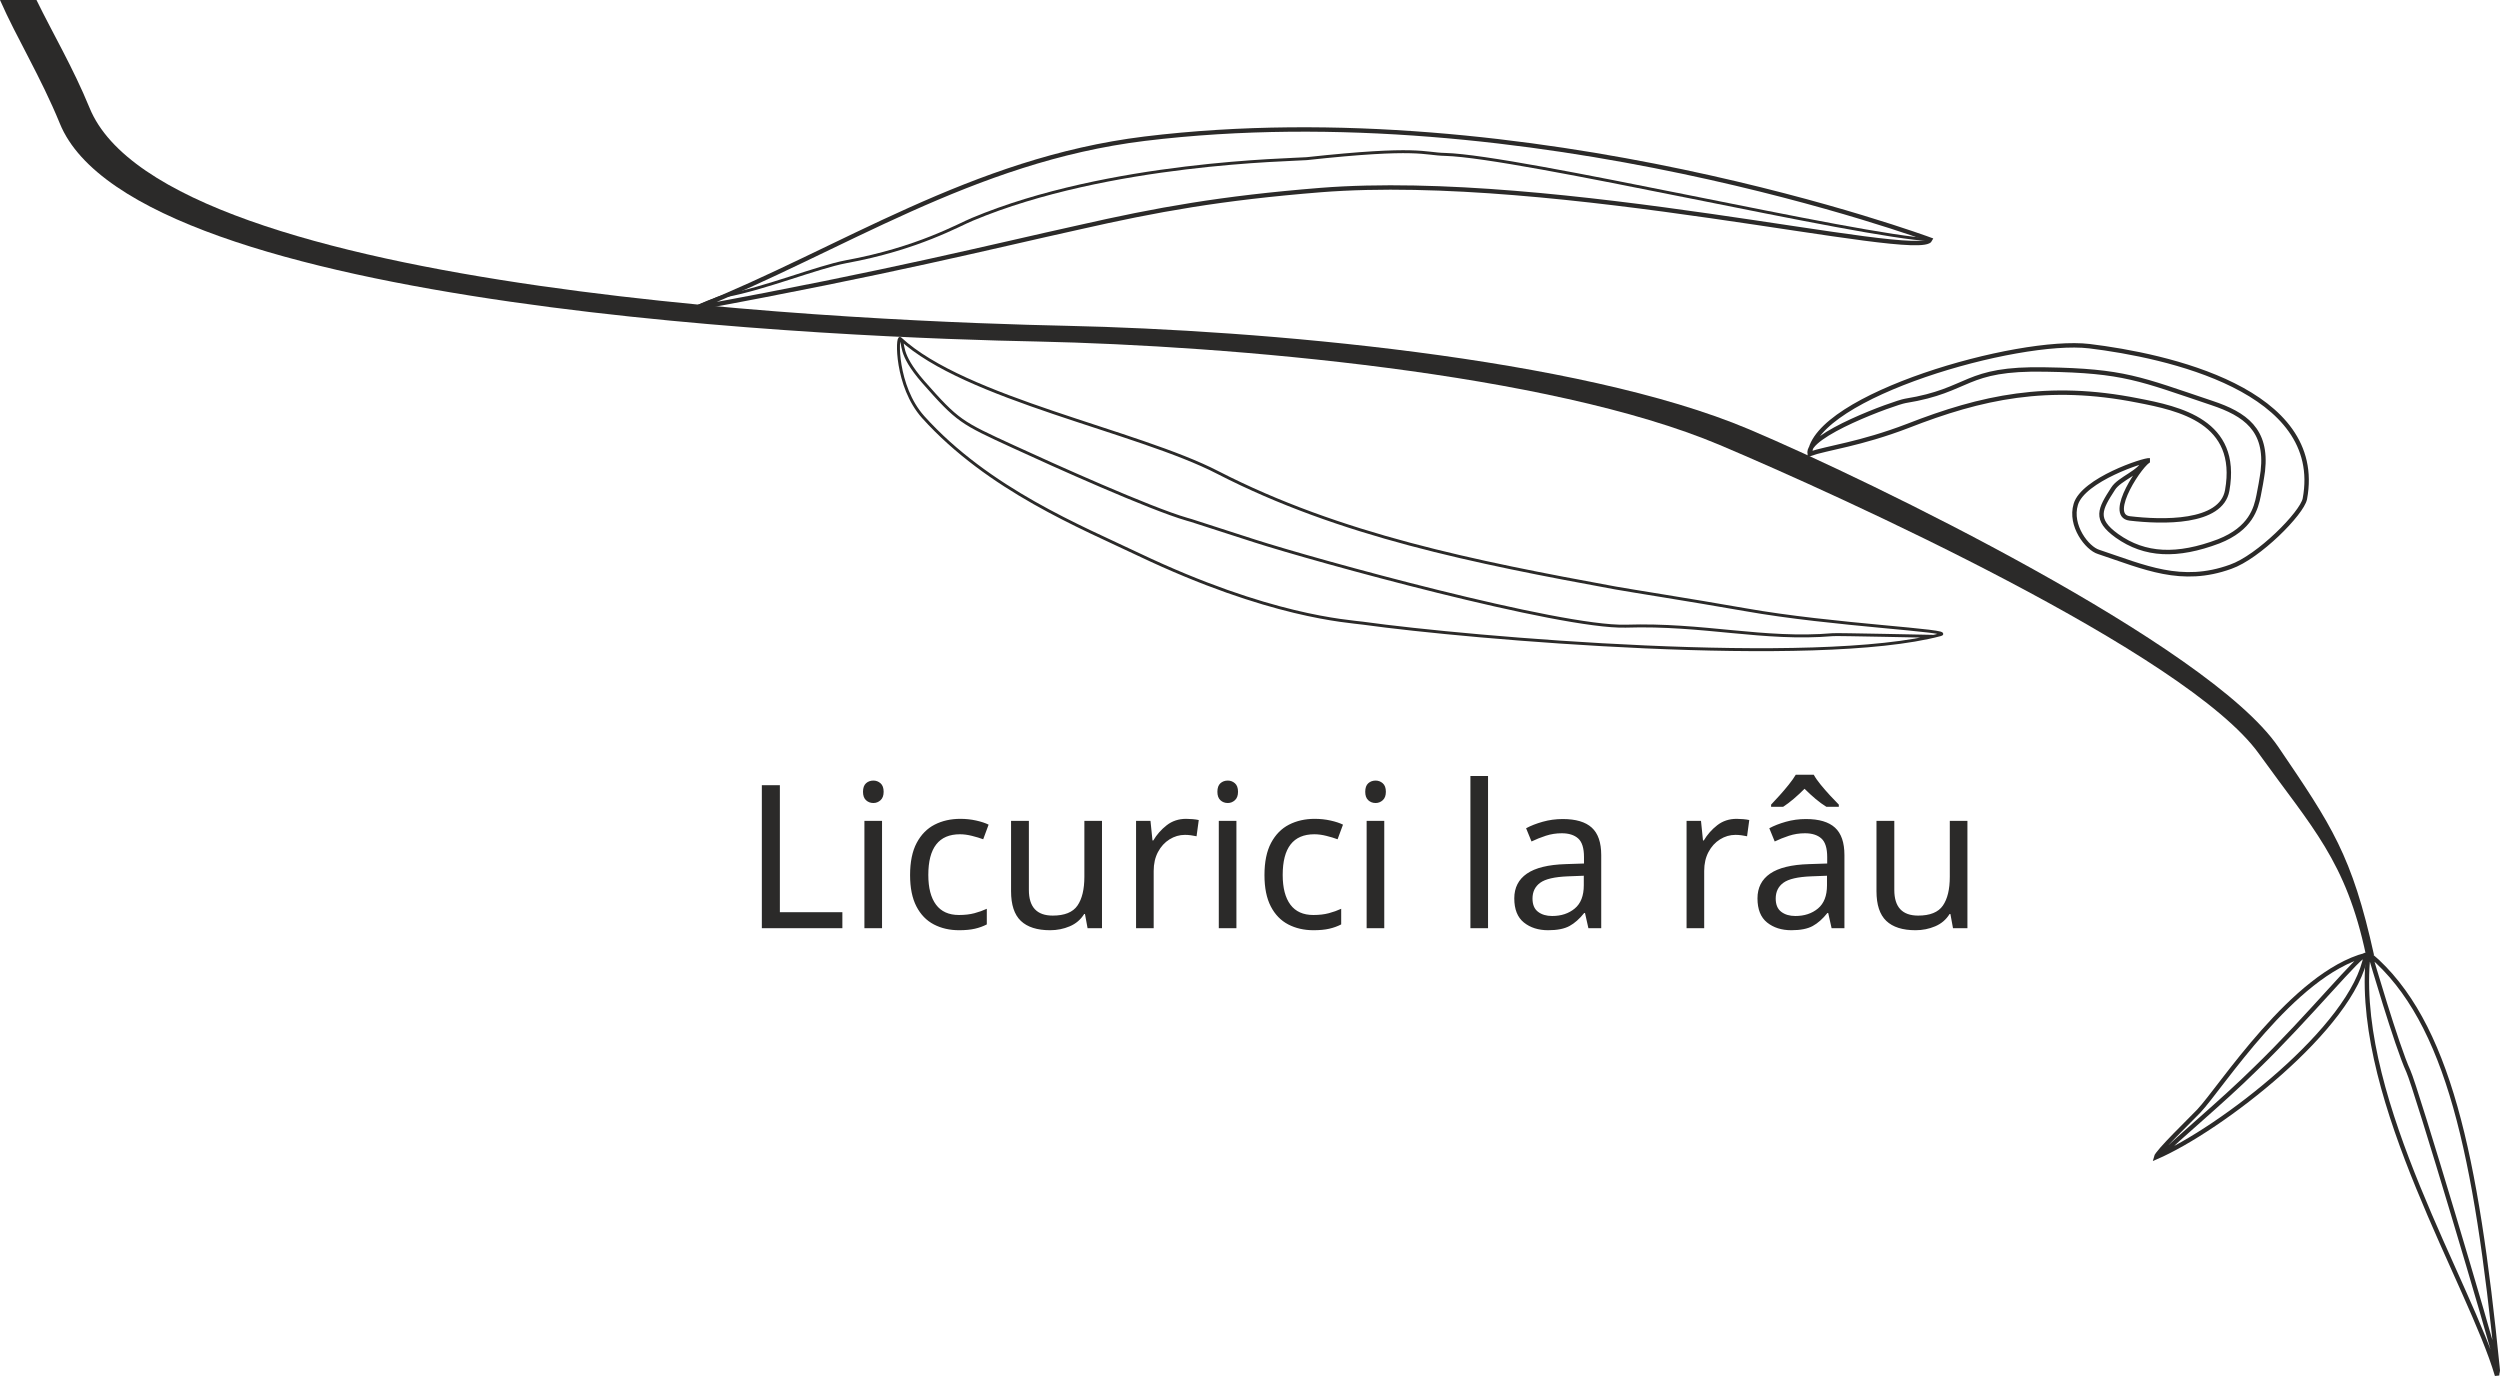
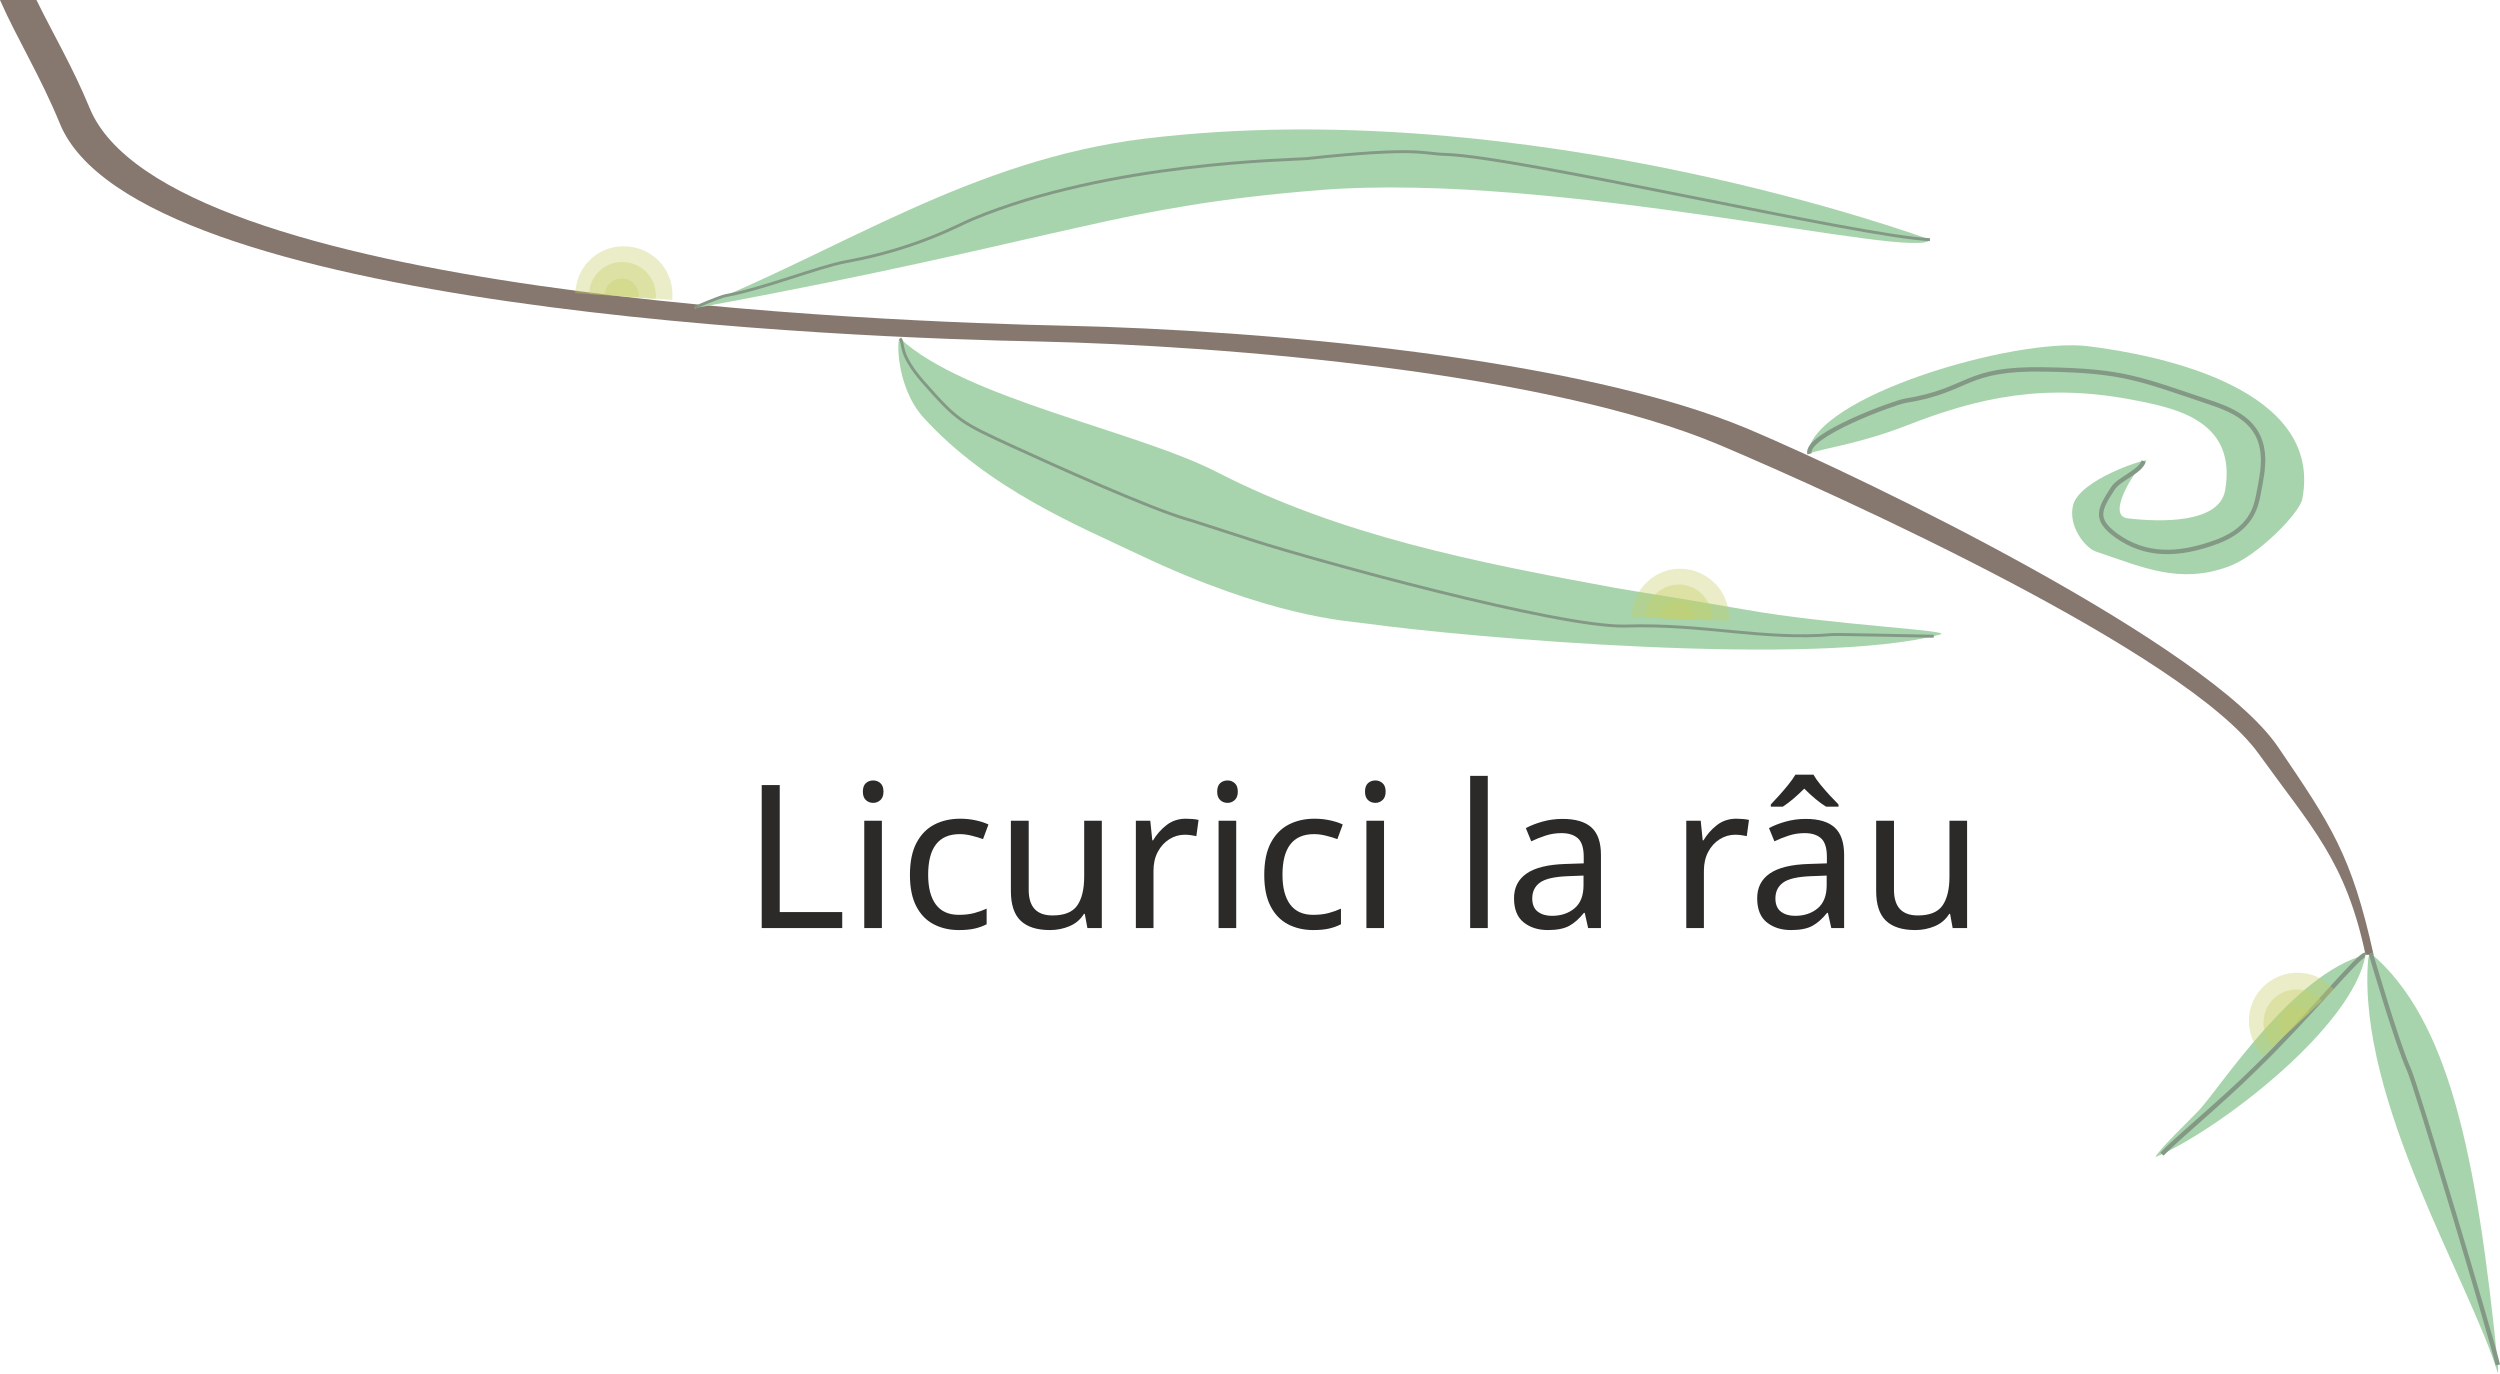
- <svg xmlns="http://www.w3.org/2000/svg" xml:space="preserve" width="100%" height="100%" version="1.1" style="shape-rendering:geometricPrecision; text-rendering:geometricPrecision; image-rendering:optimizeQuality; fill-rule:evenodd; clip-rule:evenodd" viewBox="0 0 5893 3244">
-   <defs>
-     <style type="text/css">
-    
-     .str0 {stroke:#2B2A29;stroke-width:10.413}
-     .str1 {stroke:#2B2A29;stroke-width:6.941}
-     .fil1 {fill:none}
-     .fil0 {fill:#2B2A29}
-     .fnt0 {font-weight:normal;font-size:472.22px;font-family:'Berlin Sans FB'}
-    
-   </style>
-   </defs>
+ <svg xmlns="http://www.w3.org/2000/svg" xml:space="preserve" width="100%" height="100%" version="1.0" shape-rendering="geometricPrecision" text-rendering="geometricPrecision" image-rendering="optimizeQuality" fill-rule="evenodd" clip-rule="evenodd" viewBox="0 0 5894 3238">
  <g id="Layer_x0020_1">
-     <path class="fil0" d="M5596 2251c-52,-235 -99,-304 -226,-491 -165,-240 -961,-627 -1247,-748 -402,-170 -1154,-234 -1608,-244 -422,-9 -2124,-71 -2304,-514 -39,-95 -87,-176 -125,-254l-86 0c39,89 96,181 141,291 180,443 1883,506 2304,514 455,10 1206,74 1609,244 286,121 1101,491 1271,728 125,174 205,252 252,474l19 0z" />
-     <path class="fil1 str0" d="M5067 1085c-12,-2 -157,46 -174,104 -15,50 27,104 54,112 108,36 195,77 311,35 66,-23 168,-126 175,-160 48,-257 -327,-338 -508,-360 -169,-20 -647,117 -659,254 40,-14 119,-23 231,-66 174,-68 330,-102 542,-60 98,19 240,49 211,212 -14,79 -154,75 -230,66 -56,-7 30,-134 47,-137zm-801 -15c-12,-44 201,-121 225,-125 156,-25 137,-78 331,-74 185,3 222,22 392,79 78,26 131,63 120,160 -1,4 -1,13 -10,58 -6,30 -18,78 -94,108 -98,37 -174,34 -240,-13 -54,-39 -40,-63 -9,-111 15,-24 65,-39 73,-65" />
-     <g id="_1041304032720">
-       <path class="fil1 str0" d="M1641 726c341,-136 650,-349 1057,-399 911,-111 1852,238 1852,238 -24,51 -878,-161 -1437,-117 -236,19 -385,46 -570,88 -204,45 -450,107 -902,190z" />
-       <path class="fil1 str1" d="M4550 565c-165,-7 -969,-196 -1143,-201 -52,-1 -60,-19 -327,10 -32,3 -466,8 -788,143 -30,12 -128,69 -298,100 -68,13 -191,63 -283,80 -12,2 -81,30 -70,29" />
+     <path fill="#86776F" d="M5596 2251c-52,-235 -99,-304 -226,-491 -165,-240 -961,-627 -1247,-748 -402,-170 -1154,-234 -1608,-244 -422,-9 -2124,-71 -2304,-514 -39,-95 -87,-176 -125,-254l-86 0c39,89 96,181 141,291 180,443 1883,506 2304,514 455,10 1206,74 1609,244 286,121 1101,491 1271,728 125,174 205,252 252,474l19 0z" />
+     <g id="_804834104032">
+       <path fill="#A7D4AC" d="M1641 726c341,-136 650,-349 1057,-399 911,-111 1852,238 1852,238 -24,51 -878,-161 -1437,-117 -236,19 -385,46 -570,88 -204,45 -450,107 -902,190z" />
+       <path fill="none" stroke="#839986" stroke-width="6.945" d="M4550 565c-165,-7 -969,-196 -1143,-201 -52,-1 -60,-19 -327,10 -32,3 -466,8 -788,143 -30,12 -128,69 -298,100 -68,13 -191,63 -283,80 -12,2 -81,30 -70,29" />
    </g>
-     <path class="fil1 str1" d="M2122 798c11,13 -6,33 54,102 82,93 89,96 213,153 91,42 322,146 409,171 18,5 0,0 159,51 143,46 719,205 875,201 184,-6 325,34 489,20 6,-1 233,4 238,4m-2383 -517c154,171 374,260 508,324 309,147 492,157 529,162 251,35 1068,105 1361,27 37,-10 -254,-22 -461,-59 -137,-24 -266,-44 -305,-51 -332,-61 -649,-124 -937,-272 -189,-98 -596,-174 -749,-316 -8,-7 -11,112 54,185z" />
-     <text x="1750" y="2188" class="fil0 fnt0">Licurici la râu</text>
-     <path class="fil1 str0" d="M5886 3242c-63,-214 -331,-642 -305,-975 1,-9 2,-9 6,-16 185,157 250,475 300,971 2,18 0,5 -1,20zm-299 -991c1,3 62,213 90,274 17,36 193,626 210,697" />
-     <path class="fil1 str0" d="M5595 2257c-6,4 -4,3 0,0z" />
-     <path class="fil1 str0" d="M5577 2251c-172,45 -342,313 -394,368 -18,19 -98,96 -101,109 151,-65 466,-307 495,-477zm0 0c-11,-6 -133,145 -259,267 -85,84 -186,166 -221,203" />
+     <text x="1750" y="2188" fill="#2B2A29" font-weight="normal" font-size="472.22px" font-family="Berlin Sans FB">Licurici la râu</text>
+     <g id="_804834117280">
+       <path fill="#A7D4AC" d="M5889 3238c-64,-214 -332,-643 -306,-975 1,-9 2,-9 6,-16 185,157 250,475 300,971 2,17 0,5 0,20z" />
+       <path fill="none" stroke="#839986" stroke-width="10.413" d="M5589 2247c1,2 62,213 90,274 17,36 193,626 210,697" />
+     </g>
+     <g id="_804834122112">
+       <path fill="#A7D4AC" d="M5063 1085c-12,-2 -157,46 -175,104 -14,50 28,104 55,112 108,36 195,77 310,35 67,-23 169,-126 175,-160 49,-257 -326,-338 -507,-360 -169,-20 -647,117 -659,254 40,-14 119,-23 231,-66 173,-68 330,-102 542,-60 97,19 239,49 211,212 -14,79 -154,75 -230,66 -56,-7 30,-134 47,-137z" />
+       <path fill="none" stroke="#839986" stroke-width="10.413" d="M4266 1070c-12,-44 201,-121 225,-125 156,-25 137,-78 331,-74 185,3 222,22 392,79 78,26 131,63 120,160 -1,4 -1,13 -10,58 -6,30 -18,78 -94,108 -98,37 -174,34 -240,-13 -54,-39 -40,-63 -9,-111 15,-24 65,-39 73,-65" />
+     </g>
+     <g id="_804834097120">
+       <g>
+         <path fill="#A7D4AC" d="M2176 983c154,171 374,260 508,324 309,147 492,157 529,162 251,35 1068,105 1361,27 37,-10 -254,-22 -461,-59 -137,-24 -266,-44 -305,-51 -332,-61 -649,-124 -937,-272 -189,-98 -596,-174 -749,-316 -8,-7 -11,112 54,185z" />
+         <path fill="none" stroke="#839986" stroke-width="6.941" d="M2122 798c11,13 -6,33 54,102 82,93 89,96 213,153 91,42 322,146 409,171 18,5 0,0 159,51 143,46 719,205 875,201 184,-6 325,34 489,20 6,-1 233,4 238,4" />
+       </g>
+       <g class="firefly1">
+         <path fill="#C6CE67" fill-opacity="0.369" d="M3966 1341c63,3 113,56 110,119 0,2 0,3 0,4l-229 -9c0,-1 0,-3 0,-4 3,-63 56,-113 119,-110z" />
+         <path fill="#C6CE67" fill-opacity="0.369" d="M3961 1378c43,2 77,39 75,82 0,1 0,2 0,3l-157 -7c0,0 0,-1 0,-2 2,-44 39,-77 82,-76z" />
+         <path fill="#C6CE67" fill-opacity="0.369" d="M3958 1417c22,1 39,20 38,42 0,1 0,1 0,2l-80 -4c0,0 0,-1 0,-1 1,-22 20,-40 42,-39z" />
+       </g>
+     </g>
+     <g id="_804665621344" class="firefly3">
+       <path fill="#C6CE67" fill-opacity="0.369" d="M1479 581c63,4 111,59 106,122 0,2 0,3 0,4l-229 -16c0,-2 0,-3 1,-5 4,-63 59,-110 122,-105z" />
+       <path fill="#C6CE67" fill-opacity="0.369" d="M1473 618c43,3 76,40 73,84 0,1 -1,2 -1,3l-156 -12c0,-1 0,-2 0,-3 3,-43 41,-76 84,-72z" />
+       <path fill="#C6CE67" fill-opacity="0.369" d="M1469 657c22,1 38,20 37,43 0,0 0,0 0,1l-80 -6c0,0 0,-1 0,-1 1,-23 20,-39 43,-37z" />
+     </g>
+     <g id="_804665616896">
+       <g>
+         <path fill="#A7D4AC" d="M5577 2251c-172,45 -342,313 -394,368 -18,19 -98,96 -101,109 151,-65 466,-307 495,-477z" />
+         <path fill="none" stroke="#839986" stroke-width="10.413" d="M5577 2251c-11,-6 -133,145 -259,267 -85,84 -186,166 -221,203" />
+       </g>
+       <g class="firefly2">
+         <path fill="#C6CE67" fill-opacity="0.369" d="M5338 2324c47,-43 119,-41 162,6 1,1 2,2 3,3l-167 156c-1,-1 -2,-2 -3,-3 -43,-47 -41,-119 5,-162z" />
+         <path fill="#C6CE67" fill-opacity="0.369" d="M5361 2354c32,-30 82,-28 111,4 1,0 2,1 2,2l-115 107c0,-1 -1,-2 -2,-2 -29,-32 -27,-82 4,-111z" />
+         <path fill="#C6CE67" fill-opacity="0.369" d="M5387 2383c16,-15 42,-14 57,2 0,1 0,1 1,1l-59 55c0,0 -1,-1 -1,-1 -15,-16 -14,-42 2,-57z" />
+       </g>
+     </g>
  </g>
</svg>
